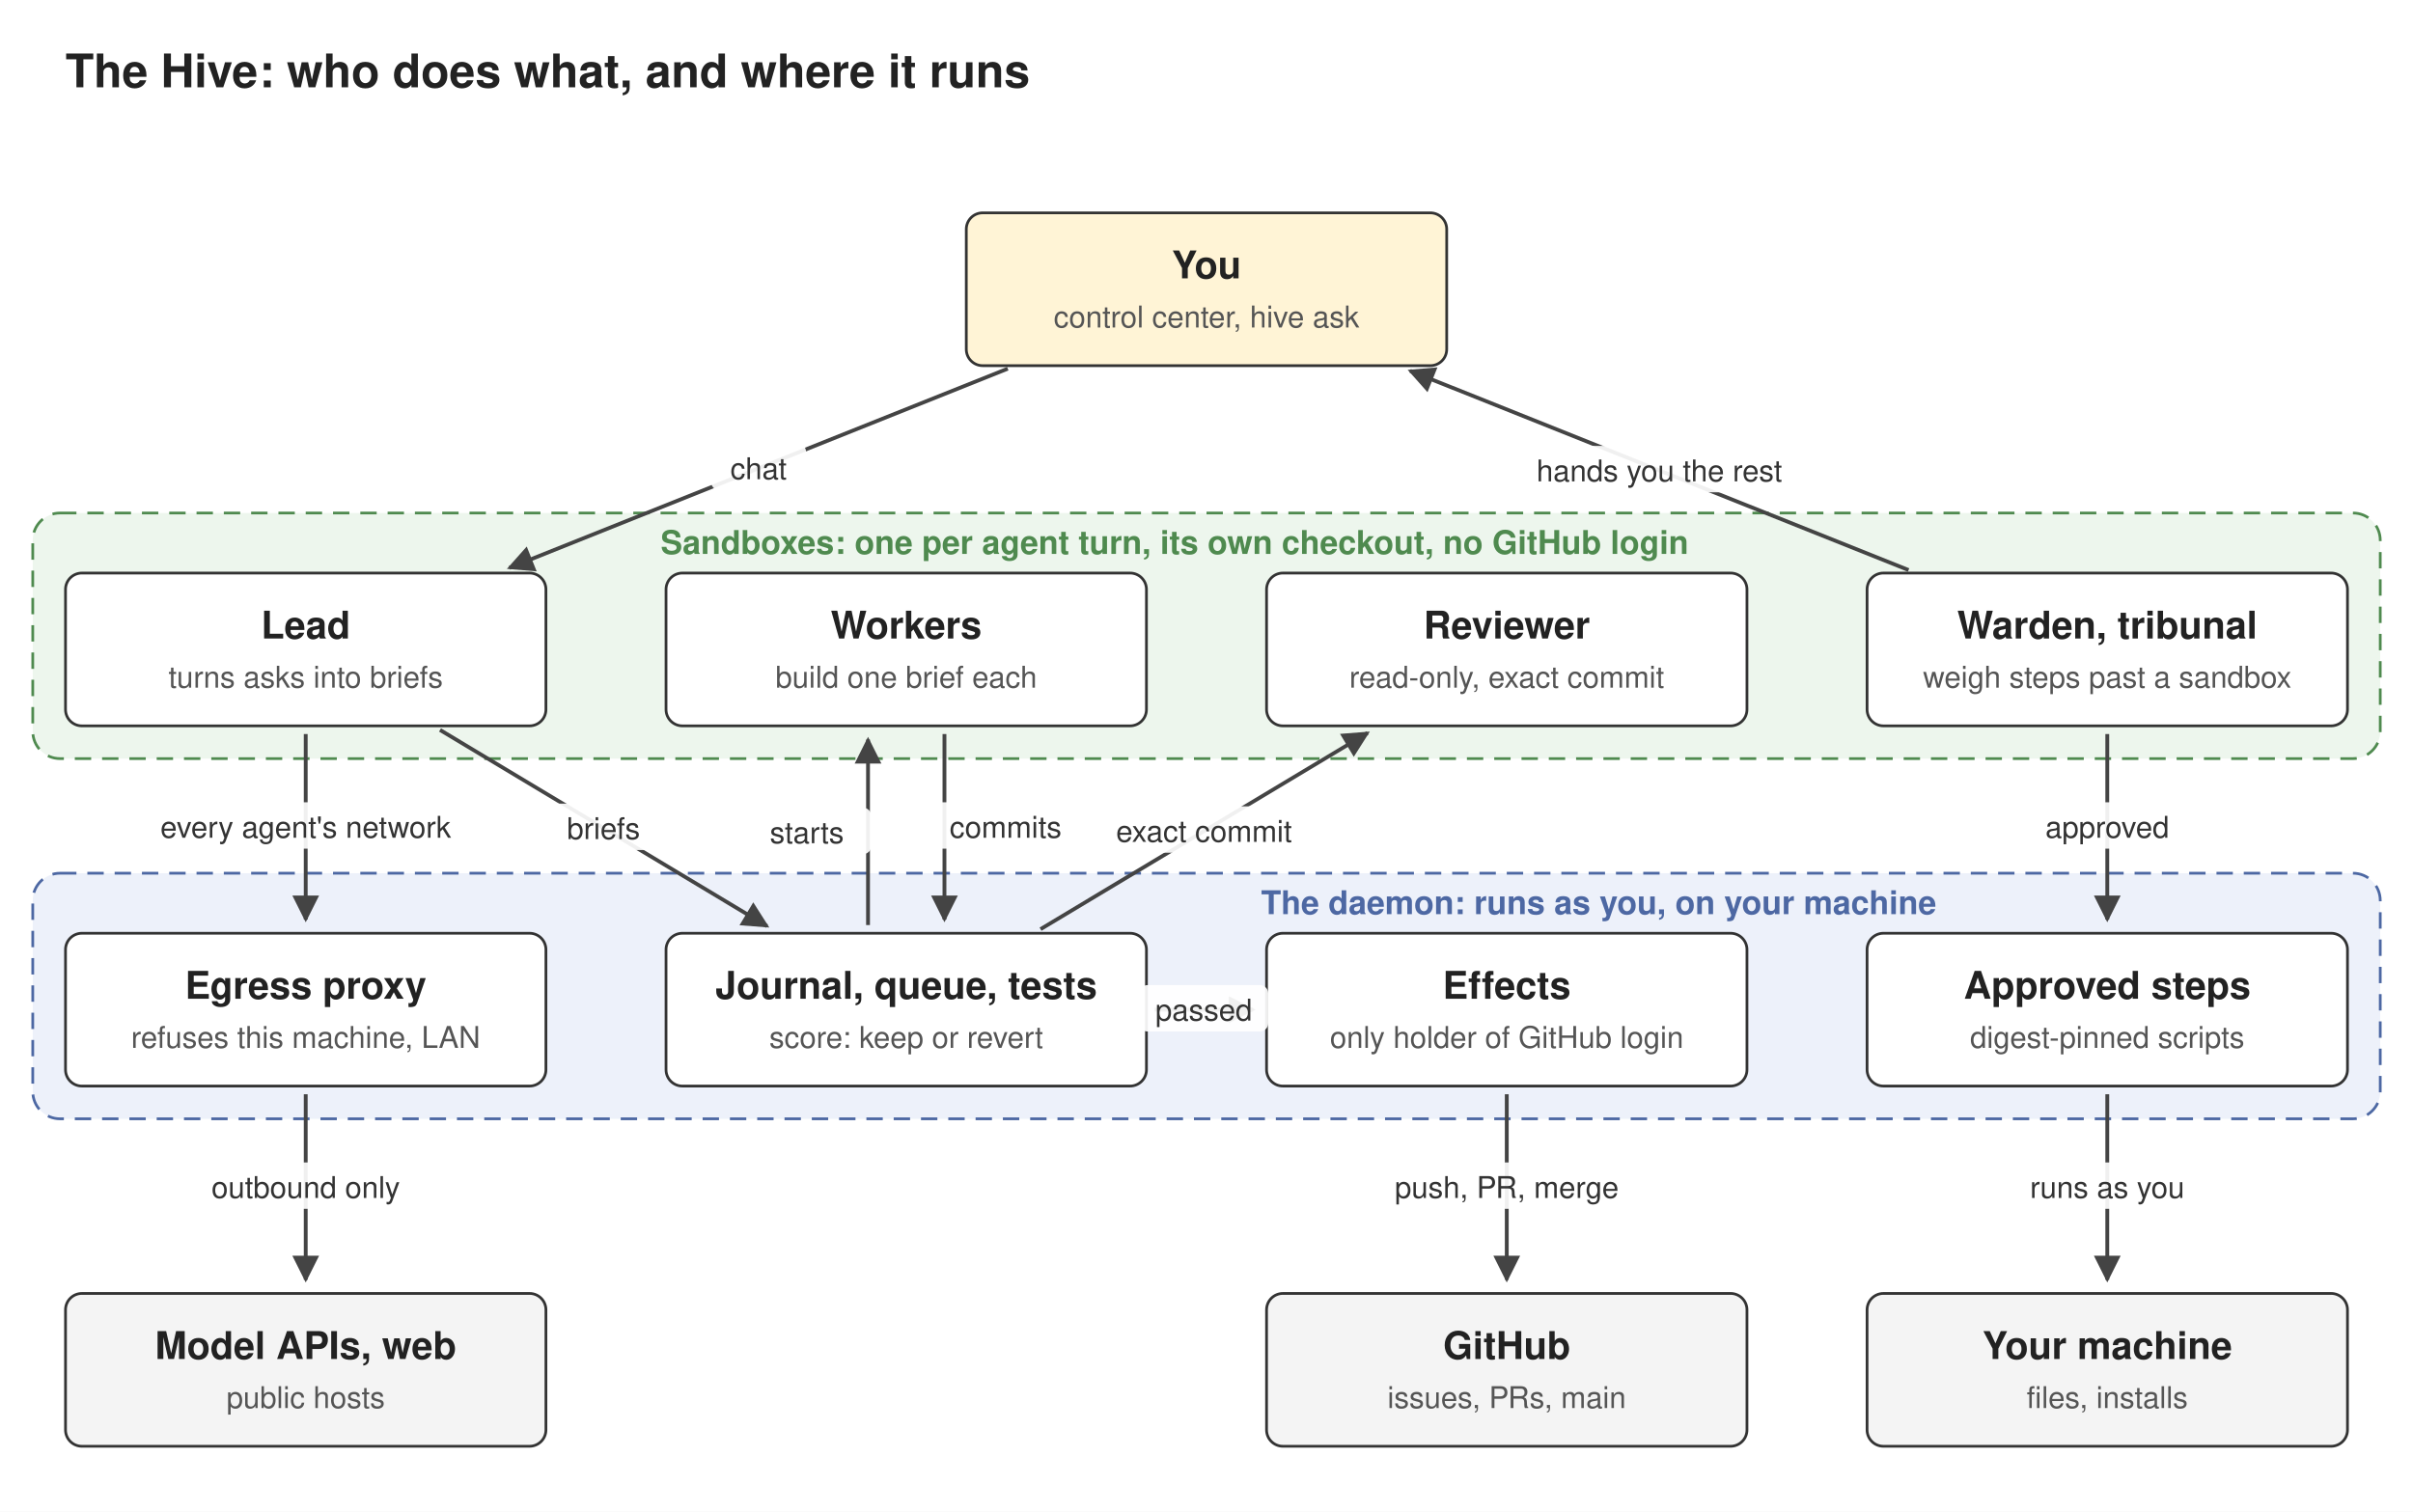
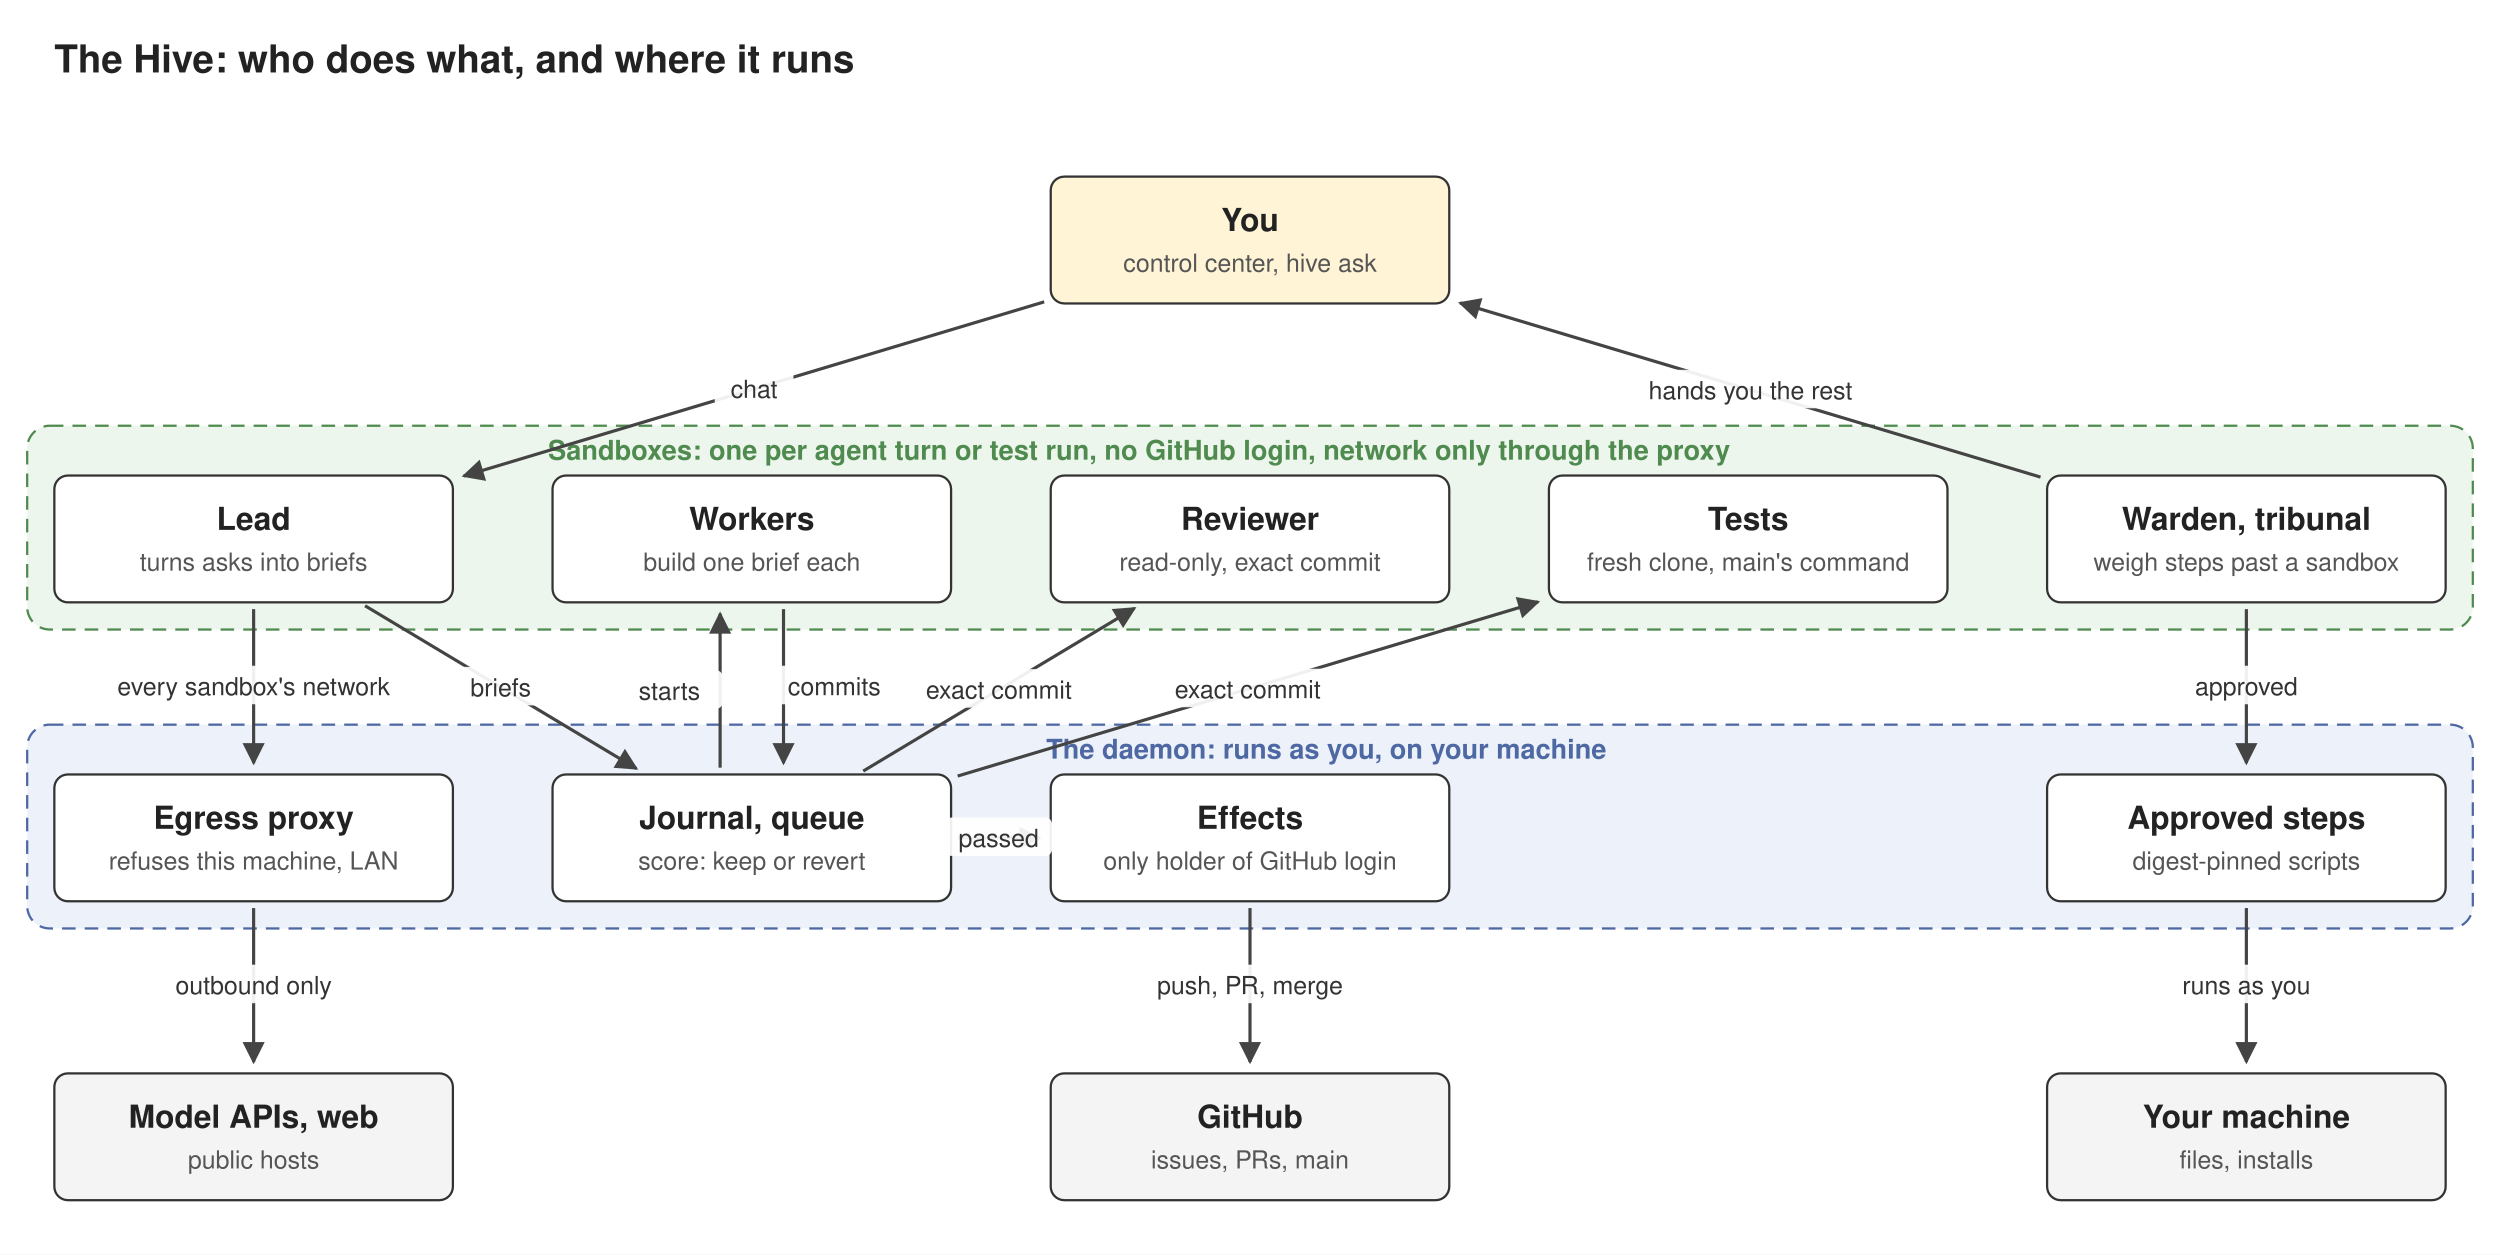
- <svg xmlns="http://www.w3.org/2000/svg" width="884" height="554" viewBox="0 0 884 554" font-family="Helvetica, Arial, sans-serif">
+ <svg xmlns="http://www.w3.org/2000/svg" width="1104" height="554" viewBox="0 0 1104 554" font-family="Helvetica, Arial, sans-serif">
  <defs>
    <marker id="arrow" viewBox="0 0 10 10" refX="9" refY="5" markerWidth="7" markerHeight="7" orient="auto-start-reverse">
      <path d="M0,0 L10,5 L0,10 z" fill="#444" />
    </marker>
  </defs>
  <rect width="100%" height="100%" fill="#ffffff" />
  <text x="24" y="32" font-size="17" font-weight="bold" fill="#222">The Hive: who does what, and where it runs</text>
-   <rect x="12" y="188" width="860" height="90" rx="10" fill="#edf6ed" stroke="#4f8a4f" stroke-dasharray="6 4" />
-   <text x="242" y="203" font-size="12" font-weight="bold" fill="#4f8a4f">Sandboxes: one per agent turn, its own checkout, no GitHub login</text>
-   <rect x="12" y="320" width="860" height="90" rx="10" fill="#edf1fa" stroke="#4d68a3" stroke-dasharray="6 4" />
+   <rect x="12" y="188" width="1080" height="90" rx="10" fill="#edf6ed" stroke="#4f8a4f" stroke-dasharray="6 4" />
+   <text x="242" y="203" font-size="12" font-weight="bold" fill="#4f8a4f">Sandboxes: one per agent turn or test run, no GitHub login, network only through the proxy</text>
+   <rect x="12" y="320" width="1080" height="90" rx="10" fill="#edf1fa" stroke="#4d68a3" stroke-dasharray="6 4" />
  <text x="462" y="335" font-size="12" font-weight="bold" fill="#4d68a3">The daemon: runs as you, on your machine</text>
-   <rect x="354" y="78" width="176" height="56" rx="6" fill="#fff4d6" stroke="#333" />
-   <text x="442" y="102" font-size="14" font-weight="bold" text-anchor="middle" fill="#222">You</text>
-   <text x="442" y="120" font-size="11" text-anchor="middle" fill="#555">control center, hive ask</text>
+   <rect x="464" y="78" width="176" height="56" rx="6" fill="#fff4d6" stroke="#333" />
+   <text x="552" y="102" font-size="14" font-weight="bold" text-anchor="middle" fill="#222">You</text>
+   <text x="552" y="120" font-size="11" text-anchor="middle" fill="#555">control center, hive ask</text>
  <rect x="24" y="210" width="176" height="56" rx="6" fill="#ffffff" stroke="#333" />
  <text x="112" y="234" font-size="14" font-weight="bold" text-anchor="middle" fill="#222">Lead</text>
  <text x="112" y="252" font-size="11" text-anchor="middle" fill="#555">turns asks into briefs</text>
  <rect x="244" y="210" width="176" height="56" rx="6" fill="#ffffff" stroke="#333" />
  <text x="332" y="234" font-size="14" font-weight="bold" text-anchor="middle" fill="#222">Workers</text>
  <text x="332" y="252" font-size="11" text-anchor="middle" fill="#555">build one brief each</text>
  <rect x="464" y="210" width="176" height="56" rx="6" fill="#ffffff" stroke="#333" />
  <text x="552" y="234" font-size="14" font-weight="bold" text-anchor="middle" fill="#222">Reviewer</text>
  <text x="552" y="252" font-size="11" text-anchor="middle" fill="#555">read-only, exact commit</text>
  <rect x="684" y="210" width="176" height="56" rx="6" fill="#ffffff" stroke="#333" />
-   <text x="772" y="234" font-size="14" font-weight="bold" text-anchor="middle" fill="#222">Warden, tribunal</text>
-   <text x="772" y="252" font-size="11" text-anchor="middle" fill="#555">weigh steps past a sandbox</text>
+   <text x="772" y="234" font-size="14" font-weight="bold" text-anchor="middle" fill="#222">Tests</text>
+   <text x="772" y="252" font-size="11" text-anchor="middle" fill="#555">fresh clone, main's command</text>
+   <rect x="904" y="210" width="176" height="56" rx="6" fill="#ffffff" stroke="#333" />
+   <text x="992" y="234" font-size="14" font-weight="bold" text-anchor="middle" fill="#222">Warden, tribunal</text>
+   <text x="992" y="252" font-size="11" text-anchor="middle" fill="#555">weigh steps past a sandbox</text>
  <rect x="24" y="342" width="176" height="56" rx="6" fill="#ffffff" stroke="#333" />
  <text x="112" y="366" font-size="14" font-weight="bold" text-anchor="middle" fill="#222">Egress proxy</text>
  <text x="112" y="384" font-size="11" text-anchor="middle" fill="#555">refuses this machine, LAN</text>
  <rect x="244" y="342" width="176" height="56" rx="6" fill="#ffffff" stroke="#333" />
-   <text x="332" y="366" font-size="14" font-weight="bold" text-anchor="middle" fill="#222">Journal, queue, tests</text>
+   <text x="332" y="366" font-size="14" font-weight="bold" text-anchor="middle" fill="#222">Journal, queue</text>
  <text x="332" y="384" font-size="11" text-anchor="middle" fill="#555">score: keep or revert</text>
  <rect x="464" y="342" width="176" height="56" rx="6" fill="#ffffff" stroke="#333" />
  <text x="552" y="366" font-size="14" font-weight="bold" text-anchor="middle" fill="#222">Effects</text>
  <text x="552" y="384" font-size="11" text-anchor="middle" fill="#555">only holder of GitHub login</text>
-   <rect x="684" y="342" width="176" height="56" rx="6" fill="#ffffff" stroke="#333" />
-   <text x="772" y="366" font-size="14" font-weight="bold" text-anchor="middle" fill="#222">Approved steps</text>
-   <text x="772" y="384" font-size="11" text-anchor="middle" fill="#555">digest-pinned scripts</text>
+   <rect x="904" y="342" width="176" height="56" rx="6" fill="#ffffff" stroke="#333" />
+   <text x="992" y="366" font-size="14" font-weight="bold" text-anchor="middle" fill="#222">Approved steps</text>
+   <text x="992" y="384" font-size="11" text-anchor="middle" fill="#555">digest-pinned scripts</text>
  <rect x="24" y="474" width="176" height="56" rx="6" fill="#f4f4f4" stroke="#333" />
  <text x="112" y="498" font-size="14" font-weight="bold" text-anchor="middle" fill="#222">Model APIs, web</text>
  <text x="112" y="516" font-size="11" text-anchor="middle" fill="#555">public hosts</text>
  <rect x="464" y="474" width="176" height="56" rx="6" fill="#f4f4f4" stroke="#333" />
  <text x="552" y="498" font-size="14" font-weight="bold" text-anchor="middle" fill="#222">GitHub</text>
  <text x="552" y="516" font-size="11" text-anchor="middle" fill="#555">issues, PRs, main</text>
-   <rect x="684" y="474" width="176" height="56" rx="6" fill="#f4f4f4" stroke="#333" />
-   <text x="772" y="498" font-size="14" font-weight="bold" text-anchor="middle" fill="#222">Your machine</text>
-   <text x="772" y="516" font-size="11" text-anchor="middle" fill="#555">files, installs</text>
-   <line x1="369.2" y1="135.1" x2="186.6" y2="208.1" stroke="#444" stroke-width="1.4" marker-end="url(#arrow)" />
+   <rect x="904" y="474" width="176" height="56" rx="6" fill="#f4f4f4" stroke="#333" />
+   <text x="992" y="498" font-size="14" font-weight="bold" text-anchor="middle" fill="#222">Your machine</text>
+   <text x="992" y="516" font-size="11" text-anchor="middle" fill="#555">files, installs</text>
+   <line x1="461.1" y1="133.3" x2="204.8" y2="210.2" stroke="#444" stroke-width="1.4" marker-end="url(#arrow)" />
  <line x1="161.2" y1="267.5" x2="281.0" y2="339.4" stroke="#444" stroke-width="1.4" marker-end="url(#arrow)" />
  <line x1="318.0" y1="339.0" x2="318.0" y2="271.0" stroke="#444" stroke-width="1.4" marker-end="url(#arrow)" />
  <line x1="346.0" y1="269.0" x2="346.0" y2="337.0" stroke="#444" stroke-width="1.4" marker-end="url(#arrow)" />
  <line x1="381.2" y1="340.5" x2="501.0" y2="268.6" stroke="#444" stroke-width="1.4" marker-end="url(#arrow)" />
+   <line x1="422.9" y1="342.7" x2="679.2" y2="265.8" stroke="#444" stroke-width="1.4" marker-end="url(#arrow)" />
  <line x1="423.0" y1="370.0" x2="459.0" y2="370.0" stroke="#444" stroke-width="1.4" marker-end="url(#arrow)" />
  <line x1="552.0" y1="401.0" x2="552.0" y2="469.0" stroke="#444" stroke-width="1.4" marker-end="url(#arrow)" />
  <line x1="112.0" y1="269.0" x2="112.0" y2="337.0" stroke="#444" stroke-width="1.4" marker-end="url(#arrow)" />
  <line x1="112.0" y1="401.0" x2="112.0" y2="469.0" stroke="#444" stroke-width="1.4" marker-end="url(#arrow)" />
-   <line x1="772.0" y1="269.0" x2="772.0" y2="337.0" stroke="#444" stroke-width="1.4" marker-end="url(#arrow)" />
-   <line x1="772.0" y1="401.0" x2="772.0" y2="469.0" stroke="#444" stroke-width="1.4" marker-end="url(#arrow)" />
-   <line x1="699.2" y1="208.9" x2="516.6" y2="135.9" stroke="#444" stroke-width="1.4" marker-end="url(#arrow)" />
-   <rect x="260.5" y="162.6" width="34.8" height="17" rx="3" fill="#ffffff" fill-opacity="0.92" />
-   <text x="277.9" y="175.6" font-size="11" text-anchor="middle" fill="#333">chat</text>
+   <line x1="992.0" y1="269.0" x2="992.0" y2="337.0" stroke="#444" stroke-width="1.4" marker-end="url(#arrow)" />
+   <line x1="992.0" y1="401.0" x2="992.0" y2="469.0" stroke="#444" stroke-width="1.4" marker-end="url(#arrow)" />
+   <line x1="901.1" y1="210.7" x2="644.8" y2="133.8" stroke="#444" stroke-width="1.4" marker-end="url(#arrow)" />
+   <rect x="315.6" y="162.7" width="34.8" height="17" rx="3" fill="#ffffff" fill-opacity="0.92" />
+   <text x="333.0" y="175.7" font-size="11" text-anchor="middle" fill="#333">chat</text>
  <rect x="197.5" y="294.5" width="47.2" height="17" rx="3" fill="#ffffff" fill-opacity="0.92" />
  <text x="221.1" y="307.5" font-size="11" text-anchor="middle" fill="#333">briefs</text>
  <rect x="272.0" y="296.0" width="47.2" height="17" rx="3" fill="#ffffff" fill-opacity="0.92" />
  <text x="295.6" y="309.0" font-size="11" text-anchor="middle" fill="#333">starts</text>
  <rect x="341.7" y="294.0" width="53.4" height="17" rx="3" fill="#ffffff" fill-opacity="0.92" />
  <text x="368.4" y="307.0" font-size="11" text-anchor="middle" fill="#333">commits</text>
  <rect x="398.9" y="295.5" width="84.4" height="17" rx="3" fill="#ffffff" fill-opacity="0.92" />
  <text x="441.1" y="308.5" font-size="11" text-anchor="middle" fill="#333">exact commit</text>
+   <rect x="508.8" y="295.3" width="84.4" height="17" rx="3" fill="#ffffff" fill-opacity="0.92" />
+   <text x="551.0" y="308.3" font-size="11" text-anchor="middle" fill="#333">exact commit</text>
  <rect x="417.4" y="361.0" width="47.2" height="17" rx="3" fill="#ffffff" fill-opacity="0.92" />
  <text x="441.0" y="374.0" font-size="11" text-anchor="middle" fill="#333">passed</text>
  <rect x="500.5" y="426.0" width="103.0" height="17" rx="3" fill="#ffffff" fill-opacity="0.92" />
  <text x="552.0" y="439.0" font-size="11" text-anchor="middle" fill="#333">push, PR, merge</text>
-   <rect x="41.9" y="294.0" width="140.2" height="17" rx="3" fill="#ffffff" fill-opacity="0.92" />
-   <text x="112.0" y="307.0" font-size="11" text-anchor="middle" fill="#333">every agent's network</text>
+   <rect x="35.7" y="294.0" width="152.6" height="17" rx="3" fill="#ffffff" fill-opacity="0.92" />
+   <text x="112.0" y="307.0" font-size="11" text-anchor="middle" fill="#333">every sandbox's network</text>
  <rect x="66.7" y="426.0" width="90.6" height="17" rx="3" fill="#ffffff" fill-opacity="0.92" />
  <text x="112.0" y="439.0" font-size="11" text-anchor="middle" fill="#333">outbound only</text>
-   <rect x="742.2" y="294.0" width="59.6" height="17" rx="3" fill="#ffffff" fill-opacity="0.92" />
-   <text x="772.0" y="307.0" font-size="11" text-anchor="middle" fill="#333">approved</text>
-   <rect x="732.9" y="426.0" width="78.2" height="17" rx="3" fill="#ffffff" fill-opacity="0.92" />
-   <text x="772.0" y="439.0" font-size="11" text-anchor="middle" fill="#333">runs as you</text>
-   <rect x="547.1" y="163.4" width="121.6" height="17" rx="3" fill="#ffffff" fill-opacity="0.92" />
-   <text x="607.9" y="176.4" font-size="11" text-anchor="middle" fill="#333">hands you the rest</text>
+   <rect x="962.2" y="294.0" width="59.6" height="17" rx="3" fill="#ffffff" fill-opacity="0.92" />
+   <text x="992.0" y="307.0" font-size="11" text-anchor="middle" fill="#333">approved</text>
+   <rect x="952.9" y="426.0" width="78.2" height="17" rx="3" fill="#ffffff" fill-opacity="0.92" />
+   <text x="992.0" y="439.0" font-size="11" text-anchor="middle" fill="#333">runs as you</text>
+   <rect x="712.2" y="163.3" width="121.6" height="17" rx="3" fill="#ffffff" fill-opacity="0.92" />
+   <text x="773.0" y="176.3" font-size="11" text-anchor="middle" fill="#333">hands you the rest</text>
</svg>
